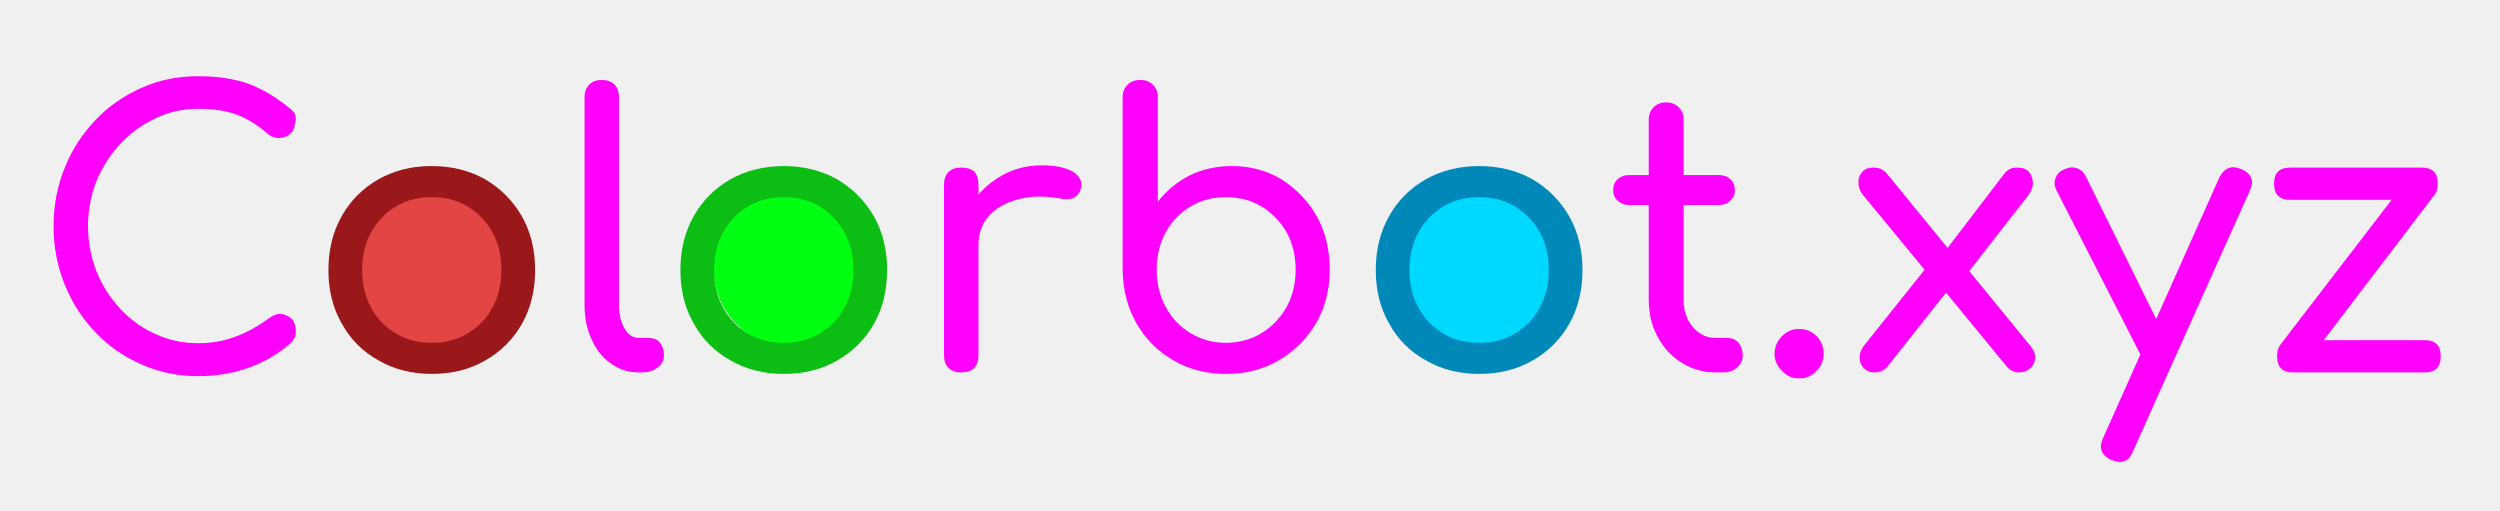
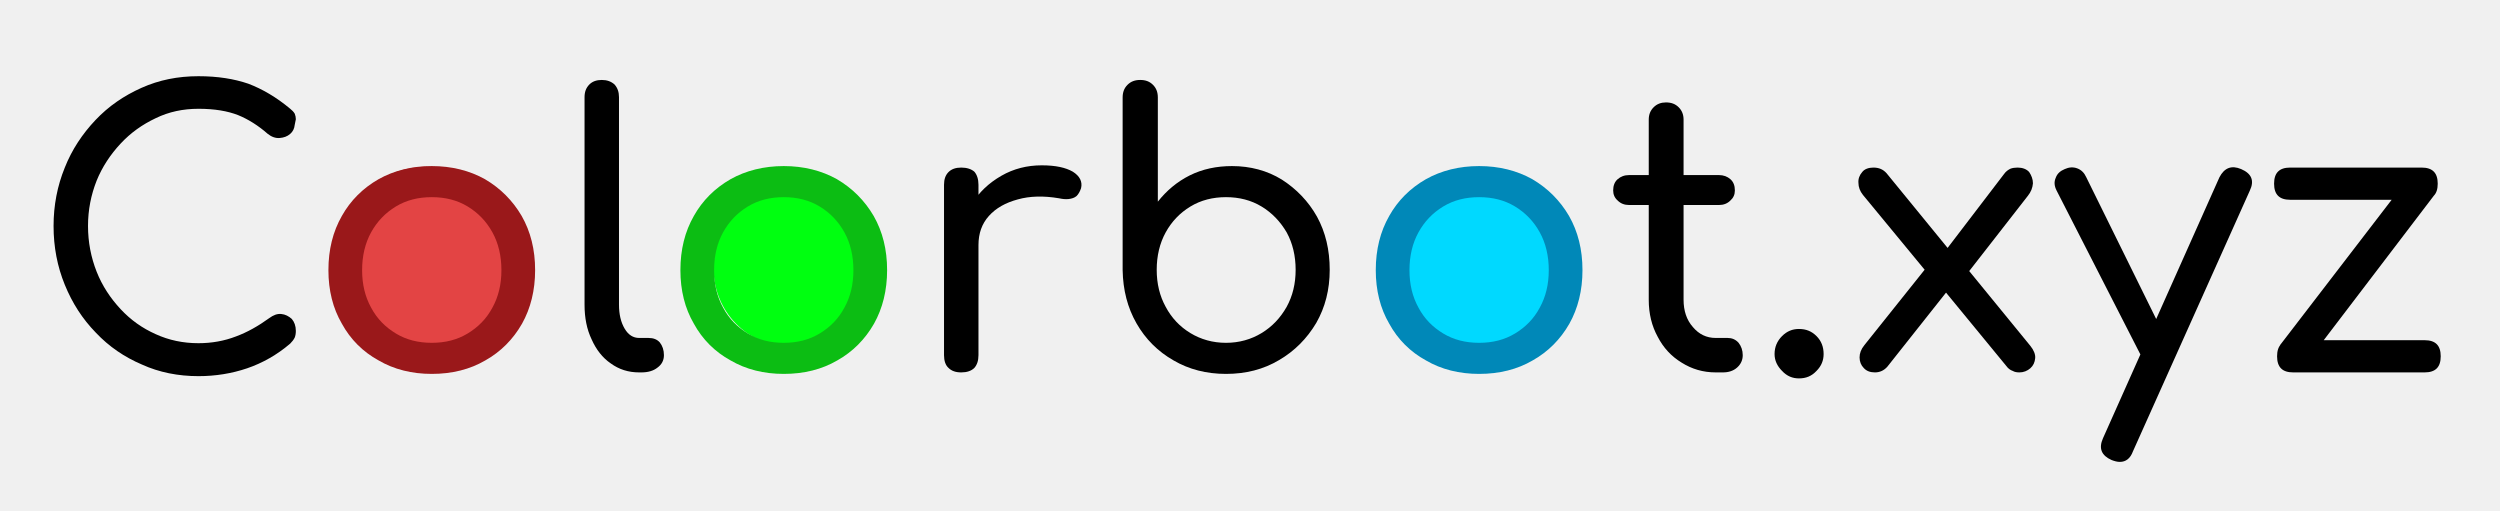
<svg xmlns="http://www.w3.org/2000/svg" width="100%" height="100%" viewBox="0 0 876 179" version="1.1" xml:space="preserve" style="fill-rule:evenodd;clip-rule:evenodd;stroke-linejoin:round;stroke-miterlimit:2;">
  <style>
    
       #main-text path {
-           fill: magenta !important;
+           fill: black !important;
       }
       #main-text.animate path {
-         animation: color-change 3s 2;
+         animation: color-change 4s;
      }
      #main-text g:nth-child(1) path { animation-delay: .5s }
      #main-text g:nth-child(2) path { animation-delay: 1s }
      #main-text g:nth-child(3) path { animation-delay: 1.5s }
      #main-text g:nth-child(4) path { animation-delay: 2s }
      #main-text g:nth-child(5) path { animation-delay: 2.5s }
      #main-text g:nth-child(6) path { animation-delay: 3s }
      #main-text g:nth-child(7) path { animation-delay: 3.5s }
      #main-text g:nth-child(8) path { animation-delay: 4s }
      #main-text g:nth-child(9) path { animation-delay: 4.5s }

      @keyframes color-change {
        0% { fill: red; }
        14% { fill: yellow; }
        28% { fill: green; }
        42% { fill: cyan; }
        56% { fill: blue; }
        70% { fill: magenta; }
        100% { fill: red; }
      }
    
  </style>
  <g id="Artboard1" transform="matrix(1,0,0,1,-63.1685,-201.574)">
    <rect x="63.169" y="201.574" width="875.223" height="178.892" style="fill:none;" />
    <g transform="matrix(1.69491,0,0,1.69081,-162.245,13.2368)">
      <ellipse cx="221.153" cy="164.552" rx="18.369" ry="18.609" style="fill:rgb(227,68,68);" />
    </g>
    <g transform="matrix(1.44758,0,0,1.47335,19.6369,53.0671)">
      <ellipse cx="221.153" cy="164.552" rx="18.369" ry="18.609" style="fill:rgb(0,255,16);" />
    </g>
    <g transform="matrix(1.69491,0,0,1.73977,208.106,7.9133)">
      <ellipse cx="221.153" cy="164.552" rx="18.369" ry="18.609" style="fill:rgb(0,217,255);" />
    </g>
    <g transform="matrix(131.209,0,0,131.209,170.111,332.063)">
      <path d="M0.338,0.004C0.285,0.004 0.237,-0.008 0.196,-0.032C0.154,-0.055 0.121,-0.088 0.098,-0.13C0.074,-0.171 0.062,-0.219 0.062,-0.273C0.062,-0.328 0.074,-0.376 0.098,-0.418C0.121,-0.459 0.154,-0.492 0.196,-0.516C0.237,-0.539 0.285,-0.551 0.338,-0.551C0.391,-0.551 0.439,-0.539 0.48,-0.516C0.521,-0.492 0.554,-0.459 0.578,-0.418C0.602,-0.376 0.614,-0.328 0.614,-0.273C0.614,-0.219 0.602,-0.171 0.579,-0.13C0.555,-0.088 0.522,-0.055 0.481,-0.032C0.44,-0.008 0.392,0.004 0.338,0.004ZM0.338,-0.079C0.374,-0.079 0.406,-0.087 0.434,-0.104C0.462,-0.121 0.484,-0.143 0.5,-0.173C0.516,-0.202 0.524,-0.235 0.524,-0.273C0.524,-0.311 0.516,-0.345 0.5,-0.374C0.484,-0.403 0.462,-0.426 0.434,-0.443C0.406,-0.46 0.374,-0.468 0.338,-0.468C0.302,-0.468 0.27,-0.46 0.242,-0.443C0.214,-0.426 0.192,-0.403 0.176,-0.374C0.16,-0.345 0.152,-0.311 0.152,-0.273C0.152,-0.235 0.16,-0.202 0.176,-0.173C0.192,-0.143 0.214,-0.121 0.242,-0.104C0.27,-0.087 0.302,-0.079 0.338,-0.079Z" style="fill:rgb(154,24,26);fill-rule:nonzero;" />
    </g>
    <g transform="matrix(131.209,0,0,131.209,293.448,332.063)">
      <path d="M0.338,0.004C0.285,0.004 0.237,-0.008 0.196,-0.032C0.154,-0.055 0.121,-0.088 0.098,-0.13C0.074,-0.171 0.062,-0.219 0.062,-0.273C0.062,-0.328 0.074,-0.376 0.098,-0.418C0.121,-0.459 0.154,-0.492 0.196,-0.516C0.237,-0.539 0.285,-0.551 0.338,-0.551C0.391,-0.551 0.439,-0.539 0.48,-0.516C0.521,-0.492 0.554,-0.459 0.578,-0.418C0.602,-0.376 0.614,-0.328 0.614,-0.273C0.614,-0.219 0.602,-0.171 0.579,-0.13C0.555,-0.088 0.522,-0.055 0.481,-0.032C0.44,-0.008 0.392,0.004 0.338,0.004ZM0.338,-0.079C0.374,-0.079 0.406,-0.087 0.434,-0.104C0.462,-0.121 0.484,-0.143 0.5,-0.173C0.516,-0.202 0.524,-0.235 0.524,-0.273C0.524,-0.311 0.516,-0.345 0.5,-0.374C0.484,-0.403 0.462,-0.426 0.434,-0.443C0.406,-0.46 0.374,-0.468 0.338,-0.468C0.302,-0.468 0.27,-0.46 0.242,-0.443C0.214,-0.426 0.192,-0.403 0.176,-0.374C0.16,-0.345 0.152,-0.311 0.152,-0.273C0.152,-0.235 0.16,-0.202 0.176,-0.173C0.192,-0.143 0.214,-0.121 0.242,-0.104C0.27,-0.087 0.302,-0.079 0.338,-0.079Z" style="fill:rgb(12,189,19);fill-rule:nonzero;" />
    </g>
    <g transform="matrix(131.209,0,0,131.209,537.104,332.063)">
      <path d="M0.338,0.004C0.285,0.004 0.237,-0.008 0.196,-0.032C0.154,-0.055 0.121,-0.088 0.098,-0.13C0.074,-0.171 0.062,-0.219 0.062,-0.273C0.062,-0.328 0.074,-0.376 0.098,-0.418C0.121,-0.459 0.154,-0.492 0.196,-0.516C0.237,-0.539 0.285,-0.551 0.338,-0.551C0.391,-0.551 0.439,-0.539 0.48,-0.516C0.521,-0.492 0.554,-0.459 0.578,-0.418C0.602,-0.376 0.614,-0.328 0.614,-0.273C0.614,-0.219 0.602,-0.171 0.579,-0.13C0.555,-0.088 0.522,-0.055 0.481,-0.032C0.44,-0.008 0.392,0.004 0.338,0.004ZM0.338,-0.079C0.374,-0.079 0.406,-0.087 0.434,-0.104C0.462,-0.121 0.484,-0.143 0.5,-0.173C0.516,-0.202 0.524,-0.235 0.524,-0.273C0.524,-0.311 0.516,-0.345 0.5,-0.374C0.484,-0.403 0.462,-0.426 0.434,-0.443C0.406,-0.46 0.374,-0.468 0.338,-0.468C0.302,-0.468 0.27,-0.46 0.242,-0.443C0.214,-0.426 0.192,-0.403 0.176,-0.374C0.16,-0.345 0.152,-0.311 0.152,-0.273C0.152,-0.235 0.16,-0.202 0.176,-0.173C0.192,-0.143 0.214,-0.121 0.242,-0.104C0.27,-0.087 0.302,-0.079 0.338,-0.079Z" style="fill:rgb(0,136,184);fill-rule:nonzero;" />
    </g>
    <g id="main-text" class="animate" transform="matrix(1.82235,0,0,0.416412,-184.444,168.817)">
      <g transform="matrix(72,0,0,315.095,141.639,392.032)">
        <path d="M0.45,0.01C0.396,0.01 0.345,0 0.299,-0.021C0.252,-0.041 0.211,-0.069 0.176,-0.106C0.14,-0.143 0.113,-0.185 0.093,-0.234C0.073,-0.283 0.063,-0.335 0.063,-0.391C0.063,-0.446 0.073,-0.498 0.093,-0.547C0.112,-0.595 0.14,-0.637 0.175,-0.674C0.21,-0.711 0.251,-0.739 0.298,-0.76C0.345,-0.781 0.395,-0.791 0.45,-0.791C0.501,-0.791 0.545,-0.784 0.583,-0.771C0.62,-0.757 0.658,-0.735 0.695,-0.704C0.7,-0.7 0.704,-0.696 0.707,-0.691C0.709,-0.686 0.71,-0.681 0.71,-0.676C0.709,-0.671 0.708,-0.666 0.707,-0.661C0.706,-0.651 0.702,-0.643 0.695,-0.637C0.687,-0.63 0.678,-0.627 0.667,-0.626C0.656,-0.625 0.645,-0.629 0.635,-0.637C0.61,-0.659 0.583,-0.676 0.556,-0.687C0.528,-0.698 0.493,-0.704 0.45,-0.704C0.409,-0.704 0.371,-0.696 0.336,-0.679C0.3,-0.662 0.269,-0.64 0.242,-0.611C0.215,-0.582 0.193,-0.549 0.178,-0.512C0.163,-0.474 0.155,-0.434 0.155,-0.391C0.155,-0.348 0.163,-0.307 0.178,-0.269C0.193,-0.231 0.215,-0.198 0.242,-0.169C0.269,-0.14 0.3,-0.118 0.336,-0.102C0.371,-0.086 0.409,-0.078 0.45,-0.078C0.485,-0.078 0.519,-0.084 0.55,-0.096C0.58,-0.107 0.61,-0.124 0.639,-0.145C0.65,-0.153 0.66,-0.157 0.671,-0.156C0.682,-0.155 0.691,-0.15 0.699,-0.143C0.706,-0.135 0.71,-0.124 0.71,-0.111C0.71,-0.104 0.709,-0.098 0.707,-0.093C0.704,-0.087 0.7,-0.082 0.695,-0.077C0.66,-0.047 0.621,-0.025 0.58,-0.011C0.539,0.003 0.495,0.01 0.45,0.01Z" style="fill:white;fill-rule:nonzero;" />
      </g>
      <g transform="matrix(72,0,0,315.095,243.231,392.032)">
        <path d="M0.216,0C0.187,0 0.162,-0.008 0.14,-0.024C0.118,-0.039 0.101,-0.061 0.089,-0.088C0.076,-0.115 0.07,-0.146 0.07,-0.181L0.07,-0.735C0.07,-0.749 0.074,-0.76 0.083,-0.769C0.091,-0.777 0.102,-0.781 0.116,-0.781C0.13,-0.781 0.141,-0.777 0.15,-0.769C0.158,-0.76 0.162,-0.749 0.162,-0.735L0.162,-0.181C0.162,-0.155 0.167,-0.134 0.177,-0.117C0.187,-0.1 0.2,-0.092 0.216,-0.092L0.241,-0.092C0.254,-0.092 0.264,-0.088 0.271,-0.08C0.278,-0.071 0.282,-0.06 0.282,-0.046C0.282,-0.032 0.276,-0.021 0.265,-0.013C0.254,-0.004 0.239,0 0.222,0L0.216,0Z" style="fill:white;fill-rule:nonzero;" />
      </g>
      <g transform="matrix(72,0,0,315.095,310.911,392.032)">
        <path d="M0.133,-0.34C0.134,-0.381 0.144,-0.417 0.164,-0.449C0.183,-0.481 0.21,-0.506 0.243,-0.525C0.276,-0.544 0.312,-0.553 0.351,-0.553C0.388,-0.553 0.415,-0.547 0.434,-0.536C0.453,-0.524 0.46,-0.509 0.456,-0.492C0.453,-0.483 0.449,-0.476 0.444,-0.471C0.438,-0.466 0.431,-0.464 0.423,-0.463C0.415,-0.462 0.406,-0.463 0.397,-0.465C0.356,-0.472 0.319,-0.471 0.287,-0.462C0.254,-0.453 0.229,-0.439 0.21,-0.418C0.191,-0.397 0.182,-0.371 0.182,-0.34L0.133,-0.34ZM0.136,0C0.121,0 0.11,-0.004 0.102,-0.012C0.094,-0.019 0.09,-0.031 0.09,-0.046L0.09,-0.501C0.09,-0.516 0.094,-0.527 0.102,-0.535C0.11,-0.543 0.121,-0.547 0.136,-0.547C0.151,-0.547 0.163,-0.543 0.171,-0.536C0.178,-0.528 0.182,-0.516 0.182,-0.501L0.182,-0.046C0.182,-0.031 0.178,-0.02 0.171,-0.012C0.163,-0.004 0.151,0 0.136,0Z" style="fill:white;fill-rule:nonzero;" />
      </g>
      <g transform="matrix(72,0,0,315.095,345.255,392.032)">
        <path d="M0.366,0.004C0.314,0.004 0.267,-0.008 0.226,-0.032C0.184,-0.056 0.151,-0.089 0.127,-0.131C0.103,-0.173 0.091,-0.22 0.09,-0.273L0.09,-0.734C0.09,-0.748 0.094,-0.759 0.103,-0.768C0.112,-0.777 0.123,-0.781 0.137,-0.781C0.151,-0.781 0.162,-0.777 0.171,-0.768C0.18,-0.759 0.184,-0.748 0.184,-0.734L0.184,-0.456C0.207,-0.485 0.235,-0.509 0.269,-0.526C0.303,-0.543 0.341,-0.551 0.382,-0.551C0.431,-0.551 0.476,-0.539 0.515,-0.515C0.554,-0.49 0.586,-0.457 0.609,-0.416C0.632,-0.374 0.643,-0.327 0.643,-0.274C0.643,-0.221 0.631,-0.174 0.607,-0.132C0.582,-0.09 0.549,-0.057 0.508,-0.033C0.466,-0.008 0.419,0.004 0.366,0.004ZM0.366,-0.079C0.401,-0.079 0.433,-0.088 0.461,-0.105C0.489,-0.122 0.511,-0.145 0.528,-0.175C0.544,-0.204 0.552,-0.237 0.552,-0.274C0.552,-0.311 0.544,-0.345 0.528,-0.374C0.511,-0.403 0.489,-0.426 0.461,-0.443C0.433,-0.46 0.401,-0.468 0.366,-0.468C0.331,-0.468 0.299,-0.46 0.271,-0.443C0.243,-0.426 0.221,-0.403 0.205,-0.374C0.189,-0.345 0.181,-0.311 0.181,-0.274C0.181,-0.237 0.189,-0.204 0.205,-0.175C0.221,-0.145 0.243,-0.122 0.271,-0.105C0.299,-0.088 0.331,-0.079 0.366,-0.079Z" style="fill:white;fill-rule:nonzero;" />
      </g>
      <g transform="matrix(72,0,0,315.095,444.615,392.032)">
        <path d="M0.294,0C0.26,0 0.23,-0.009 0.203,-0.026C0.175,-0.043 0.154,-0.066 0.139,-0.095C0.123,-0.124 0.115,-0.157 0.115,-0.194L0.115,-0.675C0.115,-0.688 0.119,-0.699 0.128,-0.708C0.137,-0.717 0.148,-0.721 0.161,-0.721C0.175,-0.721 0.186,-0.717 0.195,-0.708C0.204,-0.699 0.208,-0.688 0.208,-0.675L0.208,-0.194C0.208,-0.165 0.216,-0.14 0.233,-0.121C0.249,-0.102 0.269,-0.092 0.294,-0.092L0.326,-0.092C0.337,-0.092 0.347,-0.088 0.355,-0.079C0.362,-0.07 0.366,-0.059 0.366,-0.046C0.366,-0.033 0.361,-0.022 0.351,-0.013C0.341,-0.004 0.328,0 0.313,0L0.294,0ZM0.063,-0.447C0.05,-0.447 0.04,-0.451 0.032,-0.459C0.024,-0.466 0.02,-0.475 0.02,-0.486C0.02,-0.499 0.024,-0.509 0.032,-0.516C0.04,-0.523 0.05,-0.527 0.063,-0.527L0.302,-0.527C0.315,-0.527 0.325,-0.523 0.333,-0.516C0.341,-0.509 0.345,-0.499 0.345,-0.486C0.345,-0.475 0.341,-0.466 0.333,-0.459C0.325,-0.451 0.315,-0.447 0.302,-0.447L0.063,-0.447Z" style="fill:white;fill-rule:nonzero;" />
      </g>
      <g transform="matrix(72,0,0,315.095,473.487,392.032)">
        <path d="M0.115,0.016C0.098,0.016 0.083,0.01 0.07,-0.004C0.057,-0.017 0.05,-0.032 0.05,-0.049C0.05,-0.068 0.057,-0.084 0.07,-0.097C0.083,-0.11 0.098,-0.116 0.115,-0.116C0.134,-0.116 0.149,-0.11 0.162,-0.097C0.175,-0.084 0.181,-0.068 0.181,-0.049C0.181,-0.032 0.175,-0.017 0.162,-0.004C0.149,0.01 0.134,0.016 0.115,0.016Z" style="fill:white;fill-rule:nonzero;" />
      </g>
      <g transform="matrix(72,0,0,315.095,490.119,392.032)">
        <path d="M0.473,0C0.466,0 0.46,-0.001 0.455,-0.004C0.449,-0.006 0.443,-0.01 0.438,-0.017L0.263,-0.23L0.229,-0.263L0.055,-0.474C0.047,-0.484 0.043,-0.495 0.043,-0.506C0.042,-0.517 0.046,-0.527 0.053,-0.535C0.059,-0.543 0.07,-0.547 0.083,-0.547C0.098,-0.547 0.109,-0.542 0.118,-0.532L0.288,-0.324L0.314,-0.301L0.502,-0.071C0.511,-0.06 0.516,-0.048 0.515,-0.038C0.514,-0.027 0.51,-0.018 0.502,-0.011C0.494,-0.004 0.484,0 0.473,0ZM0.087,0C0.074,0 0.064,-0.004 0.057,-0.012C0.05,-0.019 0.046,-0.029 0.046,-0.04C0.046,-0.051 0.05,-0.062 0.059,-0.073L0.234,-0.292L0.284,-0.222L0.12,-0.015C0.111,-0.005 0.1,0 0.087,0ZM0.329,-0.258L0.267,-0.314L0.432,-0.53C0.437,-0.537 0.443,-0.541 0.449,-0.544C0.454,-0.546 0.461,-0.547 0.468,-0.547C0.481,-0.547 0.492,-0.543 0.499,-0.535C0.505,-0.526 0.509,-0.516 0.509,-0.505C0.508,-0.493 0.504,-0.482 0.495,-0.471L0.329,-0.258Z" style="fill:white;fill-rule:nonzero;" />
      </g>
      <g transform="matrix(72,0,0,315.095,530.007,392.032)">
        <path d="M0.187,0.239C0.18,0.239 0.173,0.237 0.165,0.234C0.138,0.222 0.13,0.203 0.142,0.176L0.453,-0.521C0.466,-0.546 0.485,-0.554 0.511,-0.543C0.539,-0.531 0.547,-0.512 0.534,-0.485L0.222,0.211C0.215,0.23 0.203,0.239 0.187,0.239ZM0.302,-0.02C0.291,-0.015 0.28,-0.015 0.27,-0.019C0.259,-0.022 0.251,-0.03 0.245,-0.042L0.018,-0.486C0.012,-0.498 0.011,-0.509 0.016,-0.52C0.02,-0.531 0.028,-0.538 0.04,-0.543C0.051,-0.548 0.062,-0.549 0.073,-0.545C0.084,-0.541 0.092,-0.533 0.097,-0.522L0.316,-0.078C0.322,-0.066 0.324,-0.055 0.323,-0.044C0.321,-0.033 0.314,-0.025 0.302,-0.02Z" style="fill:white;fill-rule:nonzero;" />
      </g>
      <g transform="matrix(72,0,0,315.095,569.031,392.032)">
        <path d="M0.14,-0.021L0.073,-0.073L0.424,-0.53L0.486,-0.475L0.14,-0.021ZM0.108,0C0.079,0 0.065,-0.014 0.065,-0.043C0.065,-0.072 0.079,-0.086 0.108,-0.086L0.459,-0.086C0.488,-0.086 0.502,-0.072 0.502,-0.043C0.502,-0.014 0.488,0 0.459,0L0.108,0ZM0.1,-0.461C0.071,-0.461 0.057,-0.475 0.057,-0.504C0.057,-0.533 0.071,-0.547 0.1,-0.547L0.451,-0.547C0.48,-0.547 0.494,-0.533 0.494,-0.504C0.494,-0.475 0.48,-0.461 0.451,-0.461L0.1,-0.461Z" style="fill:white;fill-rule:nonzero;" />
      </g>
    </g>
  </g>
</svg>
